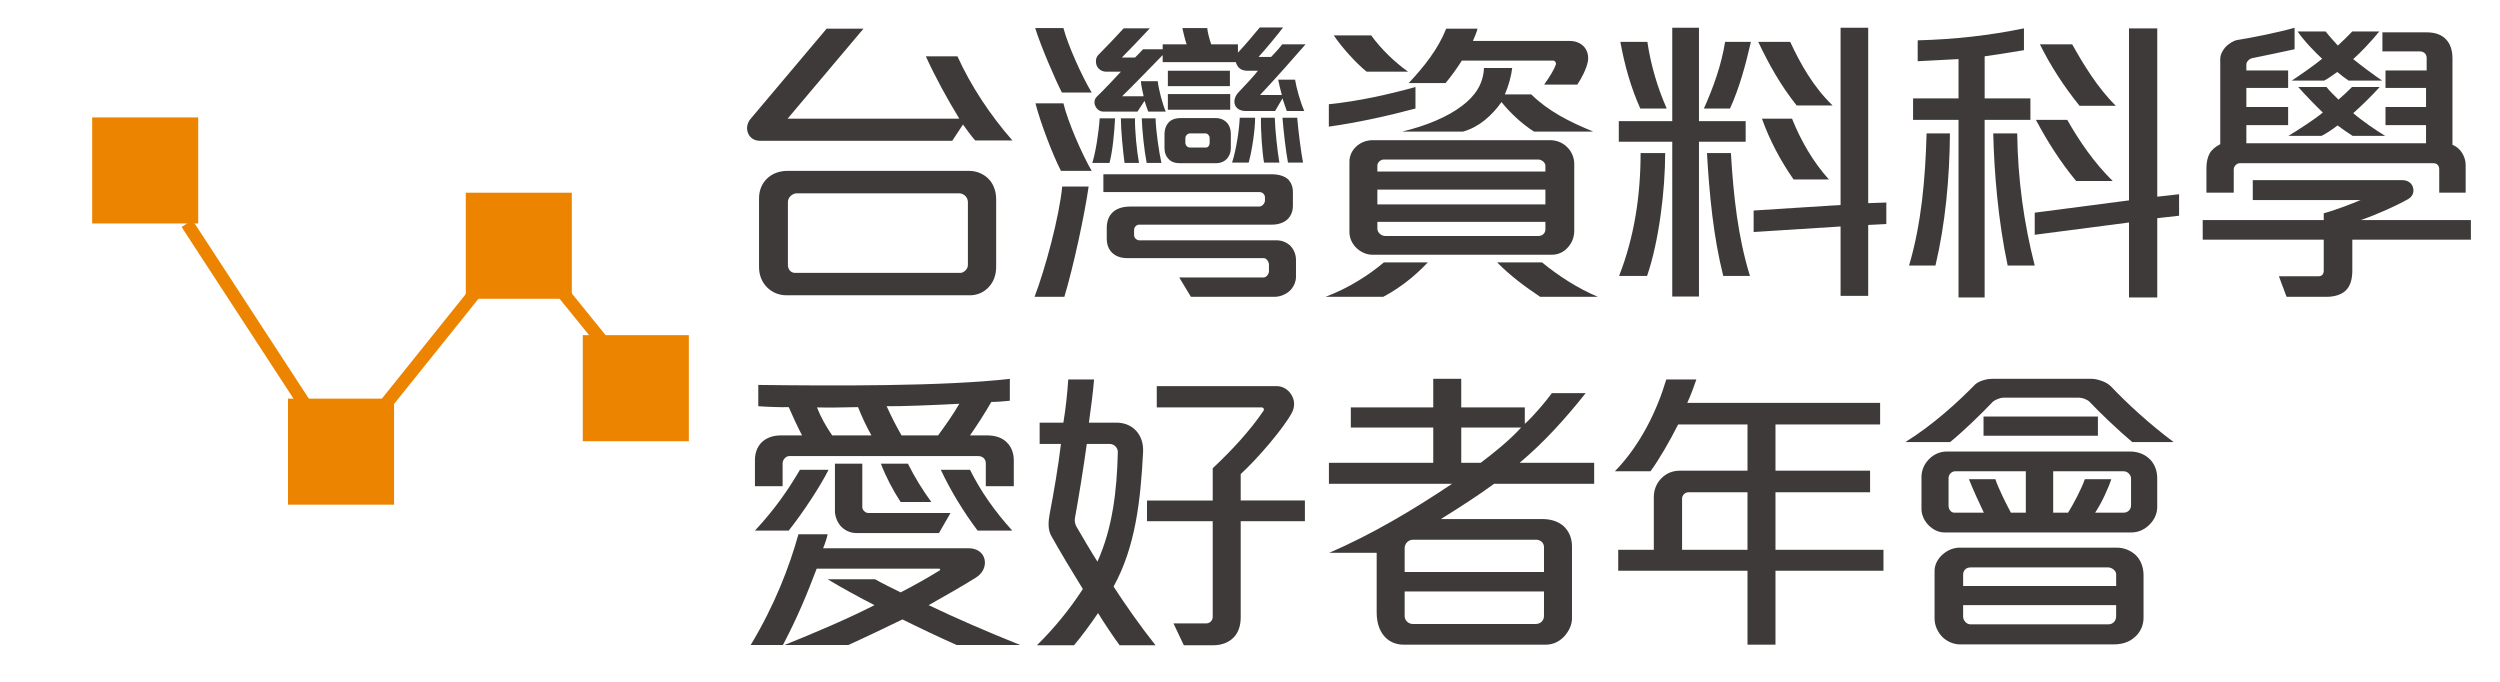
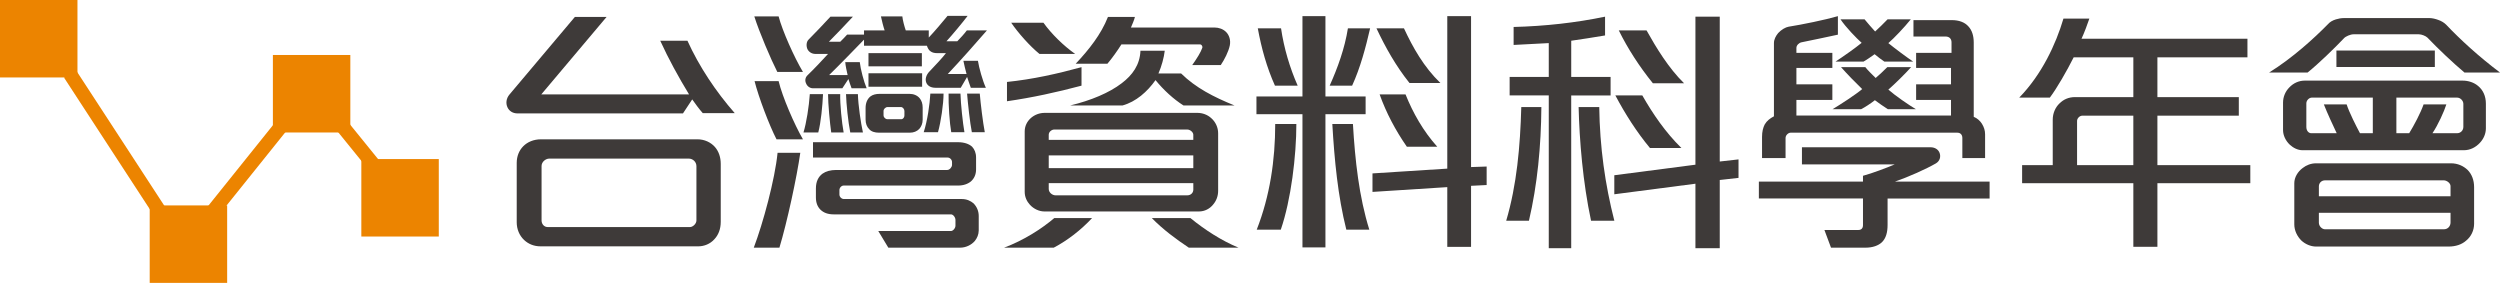
- <svg xmlns="http://www.w3.org/2000/svg" version="1.1" id="圖層_1" x="0px" y="0px" width="389px" height="106px" viewBox="0 0 389 106" enable-background="new 0 0 389 106" xml:space="preserve">
+ <svg xmlns="http://www.w3.org/2000/svg" version="1.1" id="圖層_1" x="0px" y="0px" width="355.062px" height="40.176px" viewBox="16.371 34.596 355.062 40.176" enable-background="new 16.371 34.596 355.062 40.176" xml:space="preserve">
  <g>
-     <path fill="#3E3A39" d="M151.753,21.859c-0.573-0.622-1.481-1.864-1.911-2.485l-1.672,2.533h-29.921   c-0.907,0-1.529-0.478-1.816-1.099c-0.334-0.717-0.239-1.625,0.383-2.342l11.805-14.004h5.735L122.55,18.466h26.717   c-1.864-3.059-3.728-6.452-5.209-9.702h4.921c2.104,4.636,5.115,9.176,8.556,13.096L151.753,21.859L151.753,21.859z    M153.856,44.658c-0.763,0.859-1.864,1.289-2.916,1.289h-28.533c-1.195,0-2.198-0.43-2.963-1.146   c-0.86-0.812-1.338-1.96-1.338-3.203V30.844c0-1.194,0.431-2.247,1.195-3.011c0.764-0.764,1.864-1.242,3.202-1.242h28.294   c1.242,0,2.39,0.525,3.153,1.386c0.67,0.765,1.053,1.816,1.053,3.059v10.467C155.004,42.84,154.574,43.892,153.856,44.658z    M150.606,31.466c0-0.813-0.668-1.387-1.386-1.387h-25.236c-0.622,0-1.386,0.573-1.386,1.339v9.846c0,0.621,0.431,1.194,1.1,1.194   h25.761c0.478,0,1.146-0.573,1.146-1.194L150.606,31.466L150.606,31.466z" />
-     <path fill="#3E3A39" d="M165.614,46.186h-4.637c1.672-4.397,3.824-12.331,4.303-17.158h4.11   C168.769,33.425,167,41.598,165.614,46.186z M165.231,14.403c-1.146-2.246-3.25-7.169-4.158-10.037h4.396   c0.669,2.581,2.821,7.408,4.398,10.037H165.231z M165.088,26.591c-1.291-2.485-3.25-7.647-3.968-10.515h4.349   c0.669,2.82,2.868,7.886,4.398,10.515H165.088z M172.64,25.348h-2.676c0.525-1.673,1.003-4.731,1.146-6.931h2.391   C173.405,20.568,173.118,23.531,172.64,25.348z M196.061,14.785h3.396c-0.189-0.668-0.479-1.863-0.572-2.389h2.627   c0.191,1.242,0.86,3.632,1.436,4.875h-2.725c-0.191-0.478-0.479-1.434-0.67-1.96l-1.146,1.96h-4.589   c-0.909,0-1.483-0.431-1.674-1.004c-0.192-0.574,0-1.338,0.621-1.96c0.957-1.004,2.441-2.581,2.964-3.298h-1.578   c-0.479,0-0.861-0.095-1.147-0.287c-0.383-0.239-0.574-0.622-0.717-1.051h-11.375v-1.1c-1.435,1.481-4.685,4.827-6.31,6.404h3.346   c-0.143-0.621-0.382-1.673-0.43-2.341h2.627c0.145,1.291,0.718,3.489,1.243,4.731h-2.724c-0.143-0.383-0.43-1.195-0.573-1.673   l-1.099,1.673h-5.305c-0.575,0-1.052-0.383-1.243-0.86c-0.239-0.478-0.192-1.052,0.24-1.482c1.146-1.099,2.771-2.819,3.727-3.871   h-2.294c-0.668,0-1.194-0.382-1.432-0.86c-0.24-0.526-0.24-1.339,0.238-1.769c0.956-0.956,2.964-3.059,3.919-4.11h4.062   c-1.099,1.195-3.249,3.441-4.349,4.541h2.056c0.334-0.334,1.003-1.004,1.242-1.291h3.06V6.899h3.728   c-0.239-0.669-0.526-1.864-0.669-2.533h3.871c0.048,0.621,0.382,1.864,0.621,2.533h4.159v1.29c0.956-1.003,2.585-2.915,3.396-3.918   h3.631c-0.859,1.146-2.771,3.441-3.821,4.588h1.958c0.525-0.526,1.338-1.434,1.722-1.96h3.634   C201.367,8.954,198.355,12.348,196.061,14.785z M200.938,44.992c-0.623,0.716-1.625,1.194-2.629,1.194h-13.002l-1.816-3.011h13.146   c0.382,0,0.812-0.526,0.812-0.956v-1.051c0-0.43-0.383-1.003-0.812-1.003h-21.225c-1.003,0-1.815-0.288-2.39-0.861   c-0.525-0.526-0.811-1.242-0.811-2.198V35.48c0-1.242,0.429-2.103,1.194-2.676c0.621-0.431,1.434-0.67,2.485-0.67h20.078   c0.43,0,0.859-0.525,0.859-0.907v-0.526c0-0.43-0.383-0.812-0.812-0.812h-24.33v-2.772h26.243c1.05,0,1.959,0.287,2.531,0.812   c0.431,0.478,0.717,1.1,0.717,1.96v2.15c0,0.908-0.334,1.625-0.909,2.151c-0.57,0.478-1.383,0.765-2.339,0.765h-20.699   c-0.382,0-0.766,0.382-0.766,0.812v0.812c0,0.43,0.384,0.812,0.814,0.812h21.32c0.907,0,1.576,0.335,2.102,0.765   c0.621,0.621,0.957,1.434,0.957,2.295v2.627C201.654,43.797,201.367,44.466,200.938,44.992z M174.981,25.348   c-0.239-1.673-0.574-5.162-0.574-6.931h2.2c-0.048,1.769,0.287,5.162,0.621,6.931H174.981z M178.423,25.348   c-0.382-1.912-0.718-5.21-0.765-6.931h2.15c0.049,1.96,0.527,5.21,0.909,6.931H178.423z M190.897,24.727   c-0.43,0.43-1.002,0.669-1.72,0.669h-5.544c-0.766,0-1.387-0.191-1.769-0.622c-0.43-0.43-0.669-1.003-0.669-1.768v-2.055   c0-0.908,0.286-1.625,0.86-2.103c0.431-0.334,1.003-0.478,1.721-0.478h5.352c0.767,0,1.435,0.287,1.864,0.812   c0.337,0.43,0.526,0.956,0.526,1.673v2.198C191.518,23.723,191.28,24.296,190.897,24.727z M181.72,13.399v-2.39h9.654v2.39H181.72z    M181.72,17.079v-2.438h9.702v2.438H181.72z M188.22,21.476c0-0.334-0.286-0.716-0.622-0.716h-2.436   c-0.335,0-0.718,0.334-0.718,0.716v0.765c0,0.383,0.334,0.717,0.718,0.717h2.485c0.334,0,0.573-0.334,0.573-0.668V21.476z    M194.292,25.3h-2.583c0.671-2.055,1.101-5.066,1.197-6.978h2.391C195.297,20.186,194.818,23.436,194.292,25.3z M196.684,25.3   c-0.285-1.577-0.524-5.019-0.478-6.978h2.149c0.049,1.863,0.431,5.4,0.717,6.978H196.684z M200.412,25.3   c-0.335-1.672-0.717-5.162-0.86-6.978h2.294c0.144,1.768,0.572,5.257,0.907,6.978H200.412z" />
-     <path fill="#3E3A39" d="M215.229,46.186h-8.985c3.584-1.337,6.835-3.441,9.08-5.353h6.837   C220.15,42.984,217.76,44.849,215.229,46.186z M206.768,19.708v-3.489c4.637-0.478,9.131-1.482,13.479-2.677v3.346   C215.754,18.083,211.404,19.039,206.768,19.708z M212.646,11.153c-1.769-1.434-3.871-3.823-5.113-5.64h5.83   c1.48,2.055,3.633,4.158,5.736,5.64H212.646z M244.047,38.396c-0.62,0.765-1.527,1.243-2.579,1.243h-27.913   c-1.003,0-1.959-0.478-2.63-1.195c-0.573-0.621-0.954-1.434-0.954-2.341V25.157c0-0.956,0.432-1.816,1.146-2.438   c0.671-0.573,1.53-0.908,2.485-0.908h27.576c0.957,0,1.865,0.335,2.534,0.957c0.767,0.669,1.241,1.673,1.241,2.724v10.419   C244.954,36.867,244.62,37.727,244.047,38.396z M240.465,25.778c0-0.478-0.574-0.956-1.102-0.956h-24.041   c-0.43,0-1.004,0.382-1.004,0.956v0.909h26.146L240.465,25.778L240.465,25.778z M240.465,29.506h-26.146V31.8h26.146V29.506z    M240.465,34.525h-26.146v1.051c0,0.622,0.623,1.148,1.244,1.148h23.803c0.621,0,1.101-0.431,1.101-1.052L240.465,34.525   L240.465,34.525z M238.693,20.473c-1.813-1.146-3.631-2.82-5.063-4.588c-1.481,2.103-3.537,3.919-5.976,4.588h-9.465   c3.775-0.908,7.076-2.294,9.32-4.015c1.961-1.482,3.299-3.346,3.395-5.879h4.396c-0.144,1.242-0.573,2.82-1.146,4.11h4.109   c2.629,2.582,5.881,4.254,9.653,5.783L238.693,20.473L238.693,20.473z M245.434,13.16h-5.16c0.906-1.291,1.528-2.294,1.814-3.107   c0.096-0.286-0.143-0.621-0.382-0.621h-14.243c-0.764,1.195-1.673,2.486-2.533,3.489h-5.734c2.389-2.533,4.589-5.306,5.83-8.46   h4.877c-0.096,0.478-0.527,1.481-0.719,1.912h15.104c0.812,0,1.578,0.287,2.104,0.812c0.573,0.574,0.86,1.482,0.67,2.438   C246.82,10.771,246.104,12.157,245.434,13.16z M239.65,46.186c-2.293-1.528-4.685-3.298-6.691-5.353h6.979   c2.582,2.103,5.592,4.063,8.697,5.353H239.65z" />
-     <path fill="#3E3A39" d="M264.361,22.05v24.088h-4.158V22.05h-8.318v-3.203h8.318V4.318h4.158v14.53h7.265v3.203L264.361,22.05   L264.361,22.05z M256.284,42.936h-4.353c2.392-6.117,3.346-12.57,3.346-19.118h3.824C259.102,29.554,258.146,37.536,256.284,42.936   z M255.23,16.888c-1.48-3.298-2.437-6.739-3.104-10.372h4.206c0.523,3.584,1.576,7.122,3.009,10.372H255.23z M269.188,16.888   h-4.063c1.437-3.202,2.726-6.739,3.3-10.372h4.016C271.626,10.053,270.671,13.638,269.188,16.888z M268.137,42.936   c-1.529-6.069-2.152-12.57-2.533-19.118h3.727c0.384,6.595,1.102,13.144,2.964,19.118H268.137z M290.693,35.002v11.04h-4.299   V35.241l-13.527,0.861v-3.346l13.527-0.861V4.318h4.299v27.291l2.82-0.096v3.346L290.693,35.002z M279.561,16.41   c-2.485-3.107-4.351-6.452-5.976-9.894h4.972c1.625,3.489,3.584,6.978,6.594,9.894H279.561z M279.082,27.929   c-2.057-2.963-3.73-6.118-4.924-9.463h4.683c1.341,3.345,3.203,6.644,5.738,9.463H279.082z" />
-     <path fill="#3E3A39" d="M301.161,41.312h-4.11c1.911-6.452,2.532-13.431,2.725-20.552h3.634   C303.359,27.786,302.689,34.811,301.161,41.312z M308.809,18.656v27.626h-4.062V18.656h-7.073V15.31h7.073V9.193   c-1.815,0.096-4.302,0.239-6.354,0.334v-3.25c5.687-0.144,11.229-0.765,16.535-1.864v3.394c-1.672,0.287-4.686,0.765-6.117,0.956   v6.547h7.121v3.346H308.809z M312.393,41.312c-1.479-6.93-2.102-14.482-2.246-20.552h3.729c0.096,7.217,1.052,14.004,2.727,20.552   H312.393z M335.669,33.951v12.332h-4.397V34.621l-14.67,1.911v-3.441l14.67-1.912V4.414h4.397v26.191l3.396-0.382v3.345   L335.669,33.951z M323.052,28.167c-2.389-2.868-4.491-6.166-6.262-9.511h4.876c1.911,3.346,4.158,6.644,7.074,9.511H323.052z    M323.577,16.458c-2.437-3.011-4.54-6.261-6.166-9.559h5.021c1.769,3.154,3.967,6.787,6.786,9.559H323.577z" />
-     <path fill="#3E3A39" d="M366.021,37.297v4.779c0,1.338-0.289,2.438-1.055,3.155c-0.621,0.573-1.626,0.956-2.962,0.956h-6.213   l-1.194-3.202h6.164c0.479,0,0.812-0.288,0.812-0.861v-4.827h-18.831v-3.059h18.831v-1.051c1.626-0.43,4.396-1.482,5.736-2.056   h-16.777v-3.106h23.229c0.909,0,1.482,0.478,1.674,1.051c0.238,0.669,0.047,1.434-0.668,1.864   c-1.816,1.051-4.925,2.437-7.408,3.298h17.111v3.059H366.021z M379.545,29.984v-3.633c0-0.574-0.335-0.956-0.91-0.956h-30.156   c-0.383,0-0.908,0.431-0.908,0.956v3.633h-4.252V26.16c0-0.956,0.188-1.673,0.478-2.247c0.382-0.669,0.955-1.1,1.673-1.481V9.193   c0-0.669,0.334-1.291,0.764-1.816c0.574-0.621,1.338-1.051,1.865-1.147c2.437-0.383,6.645-1.243,8.938-1.912v3.346   c-1.721,0.382-4.971,1.052-6.596,1.386c-0.431,0.096-0.908,0.525-0.908,1.003v0.909h6.501v2.725h-6.501v2.963h6.501v2.82h-6.501   v2.82h27.959v-2.82h-6.309v-2.82h6.309v-2.963h-6.309v-2.725h6.405V9.05c0-0.622-0.382-1.051-1.101-1.051h-5.784V5.035h6.933   c1.289,0,2.342,0.382,3.012,1.146c0.619,0.669,0.955,1.625,0.955,2.916v13.431c0.619,0.239,1.146,0.716,1.481,1.242   c0.382,0.622,0.573,1.242,0.573,1.912v4.302H379.545z M366.066,21.142c-0.623-0.382-1.77-1.195-2.342-1.625   c-0.717,0.573-1.817,1.291-2.484,1.625h-5.162c1.434-0.86,4.158-2.628,5.352-3.632c-1.053-1.004-2.818-2.82-3.822-3.968h4.397   c0.382,0.526,1.386,1.482,1.863,1.96c0.524-0.431,1.53-1.386,2.103-1.96h4.303c-1.004,1.147-3.06,3.155-4.111,4.063   c1.244,1.099,3.681,2.772,4.972,3.537H366.066z M365.443,12.539c-0.43-0.286-1.336-0.956-1.767-1.338   c-0.524,0.382-1.481,1.052-2.009,1.338h-5.064c1.242-0.812,3.633-2.486,4.729-3.393c-0.957-0.86-2.868-2.82-3.823-4.254h4.35   c0.525,0.67,1.48,1.72,1.912,2.199c0.574-0.526,1.576-1.482,2.248-2.199h4.203c-1.193,1.481-3.01,3.394-4.062,4.302   c1.101,0.908,3.347,2.58,4.493,3.345H365.443z" />
-     <path fill="#3E3A39" d="M148.847,100.361c-2.46-1.088-6.153-2.842-8.423-3.979c-1.941,0.946-6.201,2.983-8.425,3.979h-9.94   c4.639-1.848,10.035-4.166,14.011-6.202c-2.414-1.231-4.923-2.603-7.289-4.023h7.384c0.9,0.522,2.982,1.564,3.975,2.036   c2.035-1.04,4.071-2.178,6.059-3.408c0.142-0.047,0.142-0.283-0.095-0.283h-19.026c-1.468,3.881-3.03,7.67-5.254,11.881h-5.017   c3.786-6.297,6.011-12.166,7.431-17.229h4.544c-0.143,0.664-0.427,1.517-0.71,2.179h22.671c1.184,0,1.988,0.568,2.319,1.323   c0.474,1.042,0.094,2.415-1.184,3.222c-1.703,1.086-5.584,3.312-7.383,4.306c4.26,2.037,8.851,4.022,14.246,6.202h-9.894V100.361z    M153.391,75.652v-3.549c0-0.711-0.521-1.137-1.183-1.137h-29.439c-0.426,0-0.994,0.521-0.994,1.137v3.549h-4.307v-4.069   c0-1.041,0.332-2.082,1.089-2.793c0.662-0.613,1.608-1.04,2.934-1.04h3.313c-0.616-1.137-1.609-3.312-2.082-4.402   c-1.136,0.047-3.551-0.048-4.734-0.141v-3.312c11.454,0.142,29.014,0.233,39.143-0.949v3.408c-0.804,0.095-2.13,0.189-2.887,0.189   c-0.994,1.751-2.129,3.502-3.313,5.207h2.699c1.277,0,2.318,0.378,2.981,1.04c0.757,0.711,1.137,1.706,1.137,2.841v4.021H153.391z    M122.722,82.564h-5.254c3.123-3.36,5.207-6.391,7.004-9.467h4.45C127.596,75.747,124.898,79.818,122.722,82.564z M133.512,63.348   c-2.083,0.047-4.401,0.094-6.39,0.047c0.569,1.469,1.42,2.983,2.367,4.355h6.106C134.791,66.33,134.033,64.673,133.512,63.348z    M146.103,82.941h-12.875c-0.946,0-1.846-0.424-2.508-1.182c-0.473-0.617-0.804-1.42-0.804-2.273V72.15h4.258v6.769   c0,0.474,0.521,0.899,0.899,0.899H147.9L146.103,82.941z M140.139,78.115c-1.231-1.895-2.272-3.883-3.075-5.965h4.211   c1.042,2.082,2.224,4.023,3.644,5.965H140.139z M137.961,63.207c0.711,1.561,1.468,3.075,2.32,4.543h5.681   c1.182-1.607,2.319-3.218,3.312-4.924C145.771,63.018,139.949,63.253,137.961,63.207z M152.114,82.564   c-2.225-2.982-4.167-6.153-5.727-9.467h4.543c1.705,3.406,3.834,6.438,6.58,9.467H152.114L152.114,82.564z" />
-     <path fill="#3E3A39" d="M174.216,100.404c-0.852-1.131-2.555-3.688-3.359-5.014c-1.184,1.752-2.509,3.551-3.741,5.014h-5.773   c2.745-2.696,5.159-5.678,7.147-8.754c-1.704-2.746-3.597-5.916-4.922-8.282c-0.521-0.947-0.473-2.179-0.237-3.408   c0.568-2.935,1.373-7.571,1.75-10.886h-3.312v-3.312h3.692c0.377-2.225,0.615-4.592,0.757-6.722h4.022   c-0.142,1.8-0.52,4.733-0.804,6.722h4.258c1.09,0,1.989,0.331,2.699,0.898c1.041,0.852,1.562,2.178,1.468,3.74   c-0.38,7.43-1.184,14.72-4.592,20.873c2.036,3.123,4.212,6.199,6.531,9.132L174.216,100.404L174.216,100.404z M172.654,69.074   h-3.549c-0.473,3.503-1.325,8.708-1.846,11.55c-0.095,0.474,0.048,0.946,0.237,1.323c0.994,1.703,2.271,3.883,3.266,5.441   c2.365-5.25,3.029-11.072,3.17-16.988C173.98,69.689,173.364,69.074,172.654,69.074z M193.054,81.098v14.955   c0,1.325-0.379,2.365-1.041,3.077c-0.804,0.851-1.941,1.274-3.267,1.274h-4.544l-1.608-3.405h5.112   c0.567,0,0.993-0.474,0.993-0.994V81.098h-10.224v-3.22h10.224v-5.019c2.982-2.791,5.777-5.82,7.906-8.942   c0.144-0.237,0-0.522-0.283-0.522h-16.33v-3.312h18.695c0.947,0,1.799,0.568,2.271,1.371c0.475,0.759,0.568,1.754,0.096,2.697   c-1.279,2.463-5.535,7.385-8,9.609v4.117h9.989v3.219h-9.989V81.098z" />
-     <path fill="#3E3A39" d="M232.484,75.275c-2.652,1.94-5.541,3.785-8.286,5.49h15.812c1.324,0,2.412,0.377,3.217,1.039   c0.854,0.76,1.373,1.846,1.373,3.219v11.219c0,0.9-0.425,1.894-1.135,2.699c-0.711,0.804-1.705,1.371-2.938,1.371h-22.101   c-1.325,0-2.368-0.521-3.077-1.371c-0.762-0.898-1.138-2.178-1.138-3.646V86.02h-7.384c6.58-2.84,12.97-6.627,19.122-10.744   h-19.168v-3.267h16.233V66.52h-12.826v-3.125h12.826v-4.449h4.354v4.449h9.892v2.558c1.278-1.138,3.125-3.313,4.215-4.781h5.252   c-3.076,3.884-6.437,7.62-10.27,10.839h11.596v3.268h-15.57V75.275z M240.245,85.12c0-0.664-0.565-1.136-1.185-1.136h-19.215   c-0.712,0-1.279,0.613-1.279,1.276V89h21.679V85.12L240.245,85.12z M240.245,92.029h-21.679v3.834c0,0.662,0.567,1.23,1.279,1.23   h19.12c0.759,0,1.278-0.568,1.278-1.23L240.245,92.029L240.245,92.029z M227.371,66.52v5.489h3.029   c1.939-1.467,4.449-3.454,6.293-5.489H227.371z" />
-     <path fill="#3E3A39" d="M276.264,88.811v11.504h-4.354V88.811h-20.115v-3.267h5.538v-8.233c0-1.136,0.473-2.225,1.229-2.936   c0.713-0.709,1.657-1.135,2.795-1.135h10.554v-7.195H261.12c-1.231,2.461-3.032,5.586-4.308,7.288h-5.539   c4.068-4.164,6.627-9.653,8-14.293h4.685c-0.332,0.995-0.948,2.649-1.422,3.646h30.01v3.359h-16.282v7.195h14.721V76.6h-14.721   v8.944h16.803v3.267H276.264z M271.908,76.6h-9.229c-0.477,0-0.947,0.475-0.947,0.949v7.995h10.176V76.6L271.908,76.6z" />
-     <path fill="#3E3A39" d="M331.782,68.79c-2.132-1.798-4.83-4.354-6.675-6.295c-0.332-0.331-1.088-0.613-1.562-0.613h-11.832   c-0.52,0-1.42,0.378-1.703,0.709c-1.705,1.8-4.591,4.593-6.58,6.199h-6.957c4.26-2.647,8.142-6.199,10.649-8.755   c0.331-0.379,0.804-0.663,1.42-0.854c0.474-0.143,0.944-0.236,1.517-0.236h15.383c0.52,0,1.086,0.142,1.604,0.33   c0.57,0.191,1.091,0.521,1.422,0.853c2.558,2.698,5.964,5.823,9.75,8.662H331.782z M334.573,81.521   c-0.71,0.758-1.701,1.326-2.89,1.326h-29.154c-0.897,0-1.702-0.428-2.318-0.994c-0.758-0.711-1.229-1.705-1.229-2.649v-4.972   c0-1.041,0.424-2.034,1.136-2.744c0.71-0.758,1.704-1.231,2.792-1.231h28.539c1.042,0,2.085,0.334,2.84,0.995   c0.852,0.708,1.375,1.8,1.375,3.171v4.496C335.663,79.818,335.283,80.766,334.573,81.521z M332.064,99.225   c-0.756,0.662-1.849,1.041-3.125,1.041h-23.996c-0.944,0-1.939-0.427-2.649-1.09c-0.758-0.758-1.276-1.798-1.276-2.934v-7.432   c0-1.041,0.614-2.084,1.514-2.744c0.664-0.522,1.516-0.852,2.412-0.852h24.425c1.185,0,2.225,0.473,2.979,1.184   c0.76,0.758,1.187,1.845,1.187,3.121v6.631C333.533,97.33,333.014,98.466,332.064,99.225z M315.218,73.333h-11.03   c-0.474,0-0.992,0.474-0.992,1.042v4.26c0,0.711,0.425,1.137,0.898,1.137h4.592c-0.568-1.183-1.752-3.737-2.319-5.207h4.116   c0.477,1.47,1.752,3.978,2.414,5.207h2.321V73.333L315.218,73.333z M329.271,89.333c0-0.522-0.662-1.042-1.23-1.042h-21.439   c-0.711,0-1.137,0.52-1.137,1.09v1.797h23.809v-1.845H329.271z M329.271,94.159h-23.808v1.798c0,0.663,0.613,1.186,1.091,1.186   h21.535c0.707,0,1.182-0.567,1.182-1.23V94.159z M308.637,67.796v-2.981h17.797v2.981H308.637z M331.592,74.471   c0-0.568-0.521-1.138-1.137-1.138h-10.979v6.438h2.319c0.851-1.373,2.081-3.692,2.603-5.207h4.117   c-0.379,1.231-1.516,3.74-2.51,5.207h4.449c0.661,0,1.137-0.521,1.137-1.138V74.471z" />
+     <path fill="#3E3A39" d="M116.183,50.664c-0.45-0.489-1.163-1.464-1.501-1.951l-1.313,1.99H89.871c-0.711,0-1.201-0.375-1.426-0.863   c-0.263-0.563-0.188-1.276,0.3-1.84l9.271-10.998h4.504L93.249,48h20.982c-1.464-2.402-2.928-5.066-4.091-7.619h3.864   c1.652,3.641,4.017,7.206,6.72,10.283H116.183L116.183,50.664z M117.834,68.57c-0.6,0.677-1.464,1.012-2.291,1.012H93.137   c-0.939,0-1.727-0.335-2.328-0.9c-0.676-0.636-1.051-1.538-1.051-2.514v-8.445c0-0.939,0.339-1.766,0.938-2.367   c0.601-0.599,1.464-0.974,2.514-0.974h22.221c0.975,0,1.877,0.411,2.476,1.088c0.526,0.601,0.827,1.427,0.827,2.403v8.218   C118.736,67.142,118.397,67.969,117.834,68.57z M115.282,58.21c0-0.639-0.524-1.089-1.088-1.089H94.375   c-0.488,0-1.088,0.45-1.088,1.05v7.732c0,0.489,0.339,0.94,0.864,0.94h20.23c0.375,0,0.9-0.451,0.9-0.94L115.282,58.21   L115.282,58.21z" />
+     <path fill="#3E3A39" d="M127.068,69.77h-3.642c1.313-3.454,3.003-9.684,3.379-13.475h3.228   C129.545,59.748,128.157,66.168,127.068,69.77z M126.767,44.809c-0.9-1.763-2.553-5.629-3.265-7.881h3.452   c0.526,2.026,2.216,5.817,3.454,7.881H126.767z M126.655,54.382c-1.014-1.953-2.552-6.006-3.116-8.259h3.416   c0.526,2.214,2.252,6.192,3.454,8.259H126.655z M132.586,53.405h-2.102c0.412-1.314,0.788-3.715,0.9-5.442h1.877   C133.187,49.651,132.962,51.978,132.586,53.405z M150.979,45.109h2.667c-0.148-0.524-0.375-1.463-0.449-1.877h2.063   c0.15,0.976,0.675,2.853,1.128,3.83h-2.14c-0.15-0.377-0.376-1.126-0.527-1.54l-0.9,1.54h-3.604c-0.714,0-1.165-0.34-1.314-0.789   c-0.15-0.45,0-1.051,0.488-1.539c0.752-0.789,1.917-2.026,2.327-2.59h-1.239c-0.376,0-0.676-0.075-0.901-0.226   c-0.301-0.188-0.45-0.488-0.563-0.826h-8.933v-0.863c-1.126,1.163-3.679,3.791-4.955,5.03h2.628c-0.113-0.489-0.3-1.315-0.338-1.84   h2.063c0.115,1.014,0.564,2.74,0.977,3.716h-2.14c-0.112-0.301-0.338-0.938-0.45-1.313l-0.863,1.313h-4.166   c-0.452,0-0.827-0.301-0.976-0.675c-0.188-0.376-0.151-0.827,0.188-1.165c0.9-0.863,2.176-2.214,2.926-3.04h-1.801   c-0.524,0-0.938-0.3-1.124-0.675c-0.189-0.413-0.189-1.052,0.186-1.39c0.751-0.75,2.329-2.402,3.078-3.227h3.19   c-0.863,0.938-2.551,2.702-3.415,3.565h1.614c0.262-0.262,0.789-0.789,0.976-1.014h2.403v-0.6h2.928   c-0.188-0.525-0.413-1.463-0.525-1.989h3.04c0.038,0.487,0.299,1.464,0.487,1.989h3.266v1.013c0.751-0.788,2.029-2.289,2.667-3.077   h2.851c-0.674,0.899-2.176,2.702-3.001,3.603h1.538c0.413-0.413,1.05-1.125,1.352-1.539h2.854   C155.146,40.53,152.781,43.195,150.979,45.109z M154.809,68.832c-0.489,0.562-1.275,0.938-2.064,0.938h-10.21l-1.427-2.364h10.324   c0.3,0,0.638-0.412,0.638-0.752v-0.824c0-0.337-0.301-0.788-0.638-0.788h-16.668c-0.788,0-1.426-0.225-1.877-0.676   c-0.412-0.414-0.637-0.976-0.637-1.726v-1.275c0-0.979,0.337-1.655,0.938-2.104c0.487-0.339,1.126-0.525,1.952-0.525h15.767   c0.338,0,0.675-0.411,0.675-0.715v-0.411c0-0.339-0.301-0.64-0.638-0.64h-19.107v-2.177h20.609c0.825,0,1.538,0.227,1.988,0.64   c0.339,0.374,0.563,0.862,0.563,1.537v1.689c0,0.714-0.262,1.276-0.713,1.688c-0.448,0.377-1.086,0.602-1.837,0.602h-16.256   c-0.299,0-0.602,0.301-0.602,0.638v0.64c0,0.335,0.303,0.636,0.64,0.636h16.744c0.711,0,1.237,0.264,1.65,0.602   c0.488,0.487,0.752,1.126,0.752,1.804v2.061C155.372,67.895,155.146,68.419,154.809,68.832z M134.424,53.405   c-0.188-1.314-0.45-4.055-0.45-5.442h1.727c-0.038,1.388,0.226,4.053,0.488,5.442H134.424z M137.127,53.405   c-0.3-1.502-0.564-4.093-0.601-5.442h1.688c0.039,1.537,0.414,4.091,0.713,5.442H137.127z M146.923,52.917   c-0.338,0.338-0.787,0.524-1.35,0.524h-4.354c-0.601,0-1.089-0.148-1.389-0.488c-0.338-0.336-0.525-0.786-0.525-1.388v-1.613   c0-0.713,0.225-1.277,0.675-1.651c0.338-0.262,0.788-0.376,1.352-0.376h4.203c0.603,0,1.127,0.225,1.464,0.637   c0.265,0.338,0.413,0.751,0.413,1.315v1.726C147.412,52.129,147.225,52.578,146.923,52.917z M139.716,44.021v-1.876h7.583v1.876   H139.716z M139.716,46.912v-1.915h7.619v1.915H139.716z M144.821,50.363c0-0.261-0.225-0.562-0.488-0.562h-1.913   c-0.264,0-0.564,0.264-0.564,0.562v0.602c0,0.3,0.262,0.563,0.564,0.563h1.951c0.262,0,0.45-0.264,0.45-0.524V50.363z    M149.59,53.367h-2.028c0.526-1.614,0.864-3.979,0.94-5.48h1.877C150.379,49.351,150.003,51.903,149.59,53.367z M151.468,53.367   c-0.225-1.238-0.412-3.942-0.375-5.48h1.688c0.039,1.464,0.338,4.242,0.563,5.48H151.468z M154.396,53.367   c-0.263-1.312-0.563-4.055-0.676-5.48h1.802c0.114,1.39,0.45,4.129,0.712,5.48H154.396z" />
+     <path fill="#3E3A39" d="M166.032,69.77h-7.056c2.814-1.049,5.368-2.703,7.131-4.204h5.369   C169.897,67.257,168.02,68.721,166.032,69.77z M159.387,48.976v-2.741c3.641-0.374,7.17-1.163,10.586-2.101v2.628   C166.444,47.699,163.028,48.45,159.387,48.976z M164.004,42.257c-1.39-1.126-3.04-3.002-4.016-4.43h4.579   c1.162,1.613,2.853,3.265,4.505,4.43H164.004z M188.663,63.652c-0.486,0.6-1.198,0.978-2.023,0.978h-21.922   c-0.788,0-1.539-0.378-2.065-0.941c-0.45-0.486-0.749-1.125-0.749-1.837v-8.597c0-0.75,0.338-1.428,0.899-1.916   c0.527-0.448,1.201-0.713,1.951-0.713h21.657c0.752,0,1.464,0.265,1.991,0.753c0.603,0.525,0.975,1.313,0.975,2.14V61.7   C189.376,62.452,189.114,63.126,188.663,63.652z M185.851,53.742c0-0.375-0.451-0.751-0.865-0.751h-18.88   c-0.338,0-0.789,0.301-0.789,0.751v0.716h20.533V53.742L185.851,53.742z M185.851,56.67h-20.533v1.802h20.533V56.67z    M185.851,60.61h-20.533v0.827c0,0.487,0.489,0.902,0.977,0.902h18.693c0.489,0,0.866-0.339,0.866-0.828L185.851,60.61   L185.851,60.61z M184.459,49.577c-1.423-0.9-2.851-2.217-3.976-3.604c-1.163,1.651-2.777,3.077-4.693,3.604h-7.433   c2.964-0.714,5.557-1.802,7.319-3.154c1.54-1.163,2.591-2.627,2.667-4.617h3.451c-0.112,0.975-0.449,2.214-0.899,3.227h3.228   c2.063,2.029,4.616,3.341,7.58,4.541L184.459,49.577L184.459,49.577z M189.753,43.833H185.7c0.712-1.014,1.201-1.801,1.425-2.439   c0.077-0.225-0.111-0.489-0.3-0.489h-11.186c-0.599,0.938-1.313,1.952-1.988,2.741h-4.503c1.877-1.99,3.604-4.167,4.579-6.645   h3.829c-0.074,0.375-0.414,1.163-0.563,1.502h11.862c0.637,0,1.239,0.226,1.653,0.638c0.448,0.451,0.675,1.163,0.525,1.914   C190.843,41.958,190.279,43.046,189.753,43.833z M185.211,69.77c-1.801-1.199-3.679-2.589-5.255-4.204h5.481   c2.028,1.652,4.391,3.192,6.831,4.204H185.211z" />
+     <path fill="#3E3A39" d="M204.616,50.814v18.917h-3.264V50.814h-6.534v-2.514h6.534V36.889h3.264v11.412h5.706v2.514H204.616   L204.616,50.814z M198.274,67.218h-3.418c1.878-4.805,2.627-9.873,2.627-15.014h3.003   C200.486,56.709,199.736,62.978,198.274,67.218z M197.446,46.762c-1.162-2.592-1.914-5.292-2.438-8.146h3.303   c0.412,2.814,1.237,5.592,2.363,8.146H197.446z M208.407,46.762h-3.19c1.13-2.515,2.142-5.292,2.592-8.146h3.155   C210.322,41.394,209.572,44.208,208.407,46.762z M207.583,67.218c-1.201-4.766-1.691-9.873-1.989-15.014h2.926   c0.303,5.178,0.866,10.322,2.329,15.014H207.583z M225.297,60.986v8.672h-3.376v-8.485l-10.624,0.679v-2.628l10.624-0.679V36.889   h3.376v21.435l2.215-0.077v2.628L225.297,60.986z M216.554,46.386c-1.951-2.44-3.417-5.067-4.692-7.77h3.904   c1.275,2.74,2.813,5.479,5.178,7.77H216.554z M216.178,55.433c-1.615-2.328-2.929-4.807-3.867-7.433h3.679   c1.052,2.626,2.516,5.219,4.506,7.433H216.178z" />
+     <path fill="#3E3A39" d="M233.519,65.942h-3.229c1.5-5.067,1.989-10.548,2.141-16.142h2.854   C235.244,55.32,234.719,60.836,233.519,65.942z M239.522,48.149v21.695h-3.188V48.149h-5.557v-2.627h5.557v-4.805   c-1.427,0.076-3.379,0.188-4.992,0.262v-2.552c4.468-0.113,8.819-0.601,12.987-1.463v2.666c-1.314,0.224-3.681,0.6-4.805,0.751   v5.142h5.591v2.627H239.522z M242.338,65.942c-1.161-5.441-1.649-11.373-1.764-16.142h2.93c0.075,5.669,0.826,10.998,2.143,16.142   H242.338z M260.618,60.159v9.686h-3.454v-9.157l-11.521,1.501v-2.704l11.521-1.498V36.964h3.454v20.571l2.666-0.301v2.627   L260.618,60.159z M250.709,55.619c-1.876-2.253-3.527-4.844-4.917-7.47h3.828c1.502,2.628,3.266,5.218,5.556,7.47H250.709z    M251.122,46.423c-1.914-2.364-3.565-4.917-4.843-7.507h3.943c1.389,2.478,3.114,5.331,5.328,7.507H251.122z" />
+     <path fill="#3E3A39" d="M284.454,62.787v3.755c0,1.051-0.227,1.915-0.828,2.479c-0.488,0.45-1.277,0.751-2.327,0.751h-4.879   l-0.938-2.515h4.84c0.377,0,0.639-0.227,0.639-0.675v-3.795h-14.788v-2.401h14.788v-0.824c1.275-0.338,3.451-1.164,4.504-1.615   h-13.173v-2.438h18.241c0.711,0,1.163,0.376,1.315,0.824c0.185,0.528,0.035,1.126-0.525,1.464c-1.428,0.826-3.87,1.913-5.816,2.59   h13.437v2.401H284.454z M295.073,57.047v-2.854c0-0.451-0.262-0.752-0.714-0.752h-23.683c-0.3,0-0.712,0.339-0.712,0.752v2.854   h-3.34v-3.005c0-0.75,0.147-1.314,0.376-1.763c0.301-0.526,0.749-0.865,1.314-1.164V40.718c0-0.525,0.263-1.014,0.601-1.426   c0.449-0.488,1.05-0.825,1.464-0.9c1.913-0.301,5.219-0.977,7.019-1.502v2.628c-1.351,0.3-3.903,0.826-5.18,1.088   c-0.34,0.075-0.713,0.413-0.713,0.789v0.712h5.106v2.141h-5.106v2.327h5.106v2.214h-5.106v2.216h21.957v-2.216h-4.955v-2.214h4.955   v-2.327h-4.955v-2.141h5.028v-1.501c0-0.488-0.298-0.825-0.864-0.825h-4.541v-2.328h5.446c1.01,0,1.838,0.299,2.363,0.9   c0.485,0.526,0.752,1.276,0.752,2.29v10.547c0.485,0.189,0.897,0.563,1.161,0.977c0.302,0.489,0.451,0.976,0.451,1.5v3.381H295.073   z M284.49,50.103c-0.49-0.302-1.393-0.939-1.839-1.277c-0.564,0.451-1.429,1.015-1.952,1.277h-4.055   c1.127-0.676,3.266-2.063,4.205-2.854c-0.828-0.788-2.214-2.214-3.003-3.115h3.452c0.301,0.412,1.089,1.162,1.464,1.538   c0.412-0.338,1.203-1.087,1.651-1.538h3.38c-0.789,0.899-2.403,2.478-3.23,3.19c0.979,0.862,2.892,2.176,3.908,2.778H284.49z    M284,43.346c-0.338-0.226-1.048-0.751-1.388-1.051c-0.412,0.3-1.163,0.825-1.578,1.051h-3.976   c0.977-0.638,2.852-1.952,3.713-2.665c-0.752-0.675-2.253-2.214-3.003-3.34h3.417c0.411,0.526,1.163,1.35,1.501,1.727   c0.451-0.414,1.239-1.164,1.768-1.727h3.3c-0.938,1.163-2.366,2.666-3.191,3.378c0.865,0.713,2.63,2.026,3.527,2.627H284z" />
+     <path fill="#3E3A39" d="M322.777,60.616v9.033h-3.418v-9.033h-15.798v-2.568h4.35v-6.465c0-0.892,0.372-1.748,0.966-2.304   c0.56-0.56,1.301-0.892,2.193-0.892h8.289v-5.651h-8.474c-0.969,1.932-2.382,4.387-3.385,5.723h-4.349   c3.194-3.27,5.204-7.58,6.282-11.224h3.68c-0.262,0.781-0.746,2.081-1.117,2.863h23.568v2.639h-12.788v5.651h11.562v2.637h-11.562   v7.023h13.195v2.568H322.777z M319.357,51.024h-7.247c-0.375,0-0.744,0.374-0.744,0.746v6.277h7.991V51.024L319.357,51.024z" />
+     <path fill="#3E3A39" d="M366.379,44.893c-1.676-1.413-3.793-3.421-5.241-4.944c-0.263-0.26-0.855-0.482-1.229-0.482h-9.292   c-0.408,0-1.115,0.297-1.338,0.557c-1.338,1.413-3.604,3.606-5.166,4.869h-5.465c3.345-2.08,6.395-4.869,8.364-6.876   c0.26-0.297,0.63-0.521,1.114-0.67c0.372-0.113,0.743-0.185,1.191-0.185h12.079c0.411,0,0.854,0.111,1.261,0.259   c0.448,0.149,0.857,0.409,1.117,0.669c2.009,2.119,4.685,4.573,7.657,6.803H366.379z M368.569,54.89   c-0.556,0.596-1.336,1.042-2.269,1.042h-22.896c-0.703,0-1.334-0.336-1.821-0.78c-0.595-0.559-0.964-1.339-0.964-2.083v-3.903   c0-0.817,0.335-1.597,0.894-2.155c0.558-0.595,1.336-0.966,2.191-0.966h22.414c0.817,0,1.636,0.263,2.229,0.78   c0.669,0.558,1.081,1.415,1.081,2.492v3.529C369.425,53.554,369.129,54.297,368.569,54.89z M366.599,68.792   c-0.592,0.521-1.45,0.82-2.452,0.82H345.3c-0.74,0-1.522-0.336-2.08-0.857c-0.594-0.596-1.002-1.413-1.002-2.305v-5.834   c0-0.82,0.483-1.638,1.19-2.157c0.521-0.411,1.188-0.669,1.892-0.669h19.183c0.933,0,1.749,0.372,2.34,0.931   c0.596,0.594,0.932,1.448,0.932,2.451v5.207C367.754,67.305,367.345,68.198,366.599,68.792z M353.369,48.459h-8.661   c-0.373,0-0.779,0.373-0.779,0.82v3.343c0,0.559,0.332,0.895,0.705,0.895h3.606c-0.445-0.93-1.376-2.936-1.822-4.09h3.234   c0.374,1.154,1.374,3.125,1.896,4.09h1.821V48.459L353.369,48.459z M364.408,61.025c0-0.409-0.521-0.819-0.968-0.819h-16.837   c-0.558,0-0.893,0.41-0.893,0.855v1.413h18.697V61.025L364.408,61.025z M364.408,64.816h-18.7v1.41   c0,0.521,0.481,0.932,0.858,0.932h16.911c0.555,0,0.931-0.446,0.931-0.967V64.816z M348.201,44.111V41.77h13.977v2.342H348.201z    M366.229,49.353c0-0.445-0.409-0.894-0.893-0.894h-8.62v5.058h1.819c0.669-1.079,1.635-2.9,2.044-4.09h3.233   c-0.297,0.967-1.19,2.937-1.973,4.09h3.496c0.518,0,0.893-0.41,0.893-0.896V49.353L366.229,49.353z" />
    <g>
-       <line fill="none" stroke="#EC8400" stroke-width="2" stroke-miterlimit="10" x1="29.093" y1="34.773" x2="53.065" y2="71.542" />
-       <line fill="none" stroke="#EC8400" stroke-width="2" stroke-miterlimit="10" x1="53.065" y1="71.542" x2="80.725" y2="37.072" />
-       <line fill="none" stroke="#EC8400" stroke-width="2" stroke-miterlimit="10" x1="80.725" y1="37.072" x2="98.932" y2="59.533" />
-       <rect x="14.34" y="18.271" fill="#EC8400" width="16.502" height="16.502" />
-       <rect x="44.813" y="62.027" fill="#EC8400" width="16.502" height="16.5" />
-       <rect x="72.476" y="29.986" fill="#EC8400" width="16.498" height="16.503" />
-       <rect x="90.682" y="52.152" fill="#EC8400" width="16.502" height="16.503" />
+       <line fill="none" stroke="#EC8400" stroke-width="2" stroke-miterlimit="10" x1="26.301" y1="45.074" x2="42.282" y2="69.592" />
+       <line fill="none" stroke="#EC8400" stroke-width="2" stroke-miterlimit="10" x1="42.187" y1="70.114" x2="60.627" y2="47.13" />
+       <line fill="none" stroke="#EC8400" stroke-width="2" stroke-miterlimit="10" x1="60.627" y1="47.13" x2="72.765" y2="62.108" />
+       <rect x="16.371" y="34.596" fill="#EC8400" width="11.002" height="11.001" />
+       <rect x="37.632" y="63.77" fill="#EC8400" width="11.001" height="11.002" />
+       <rect x="55.128" y="42.405" fill="#EC8400" width="10.999" height="11.007" />
+       <rect x="67.69" y="57.187" fill="#EC8400" width="11" height="11.002" />
    </g>
  </g>
</svg>
